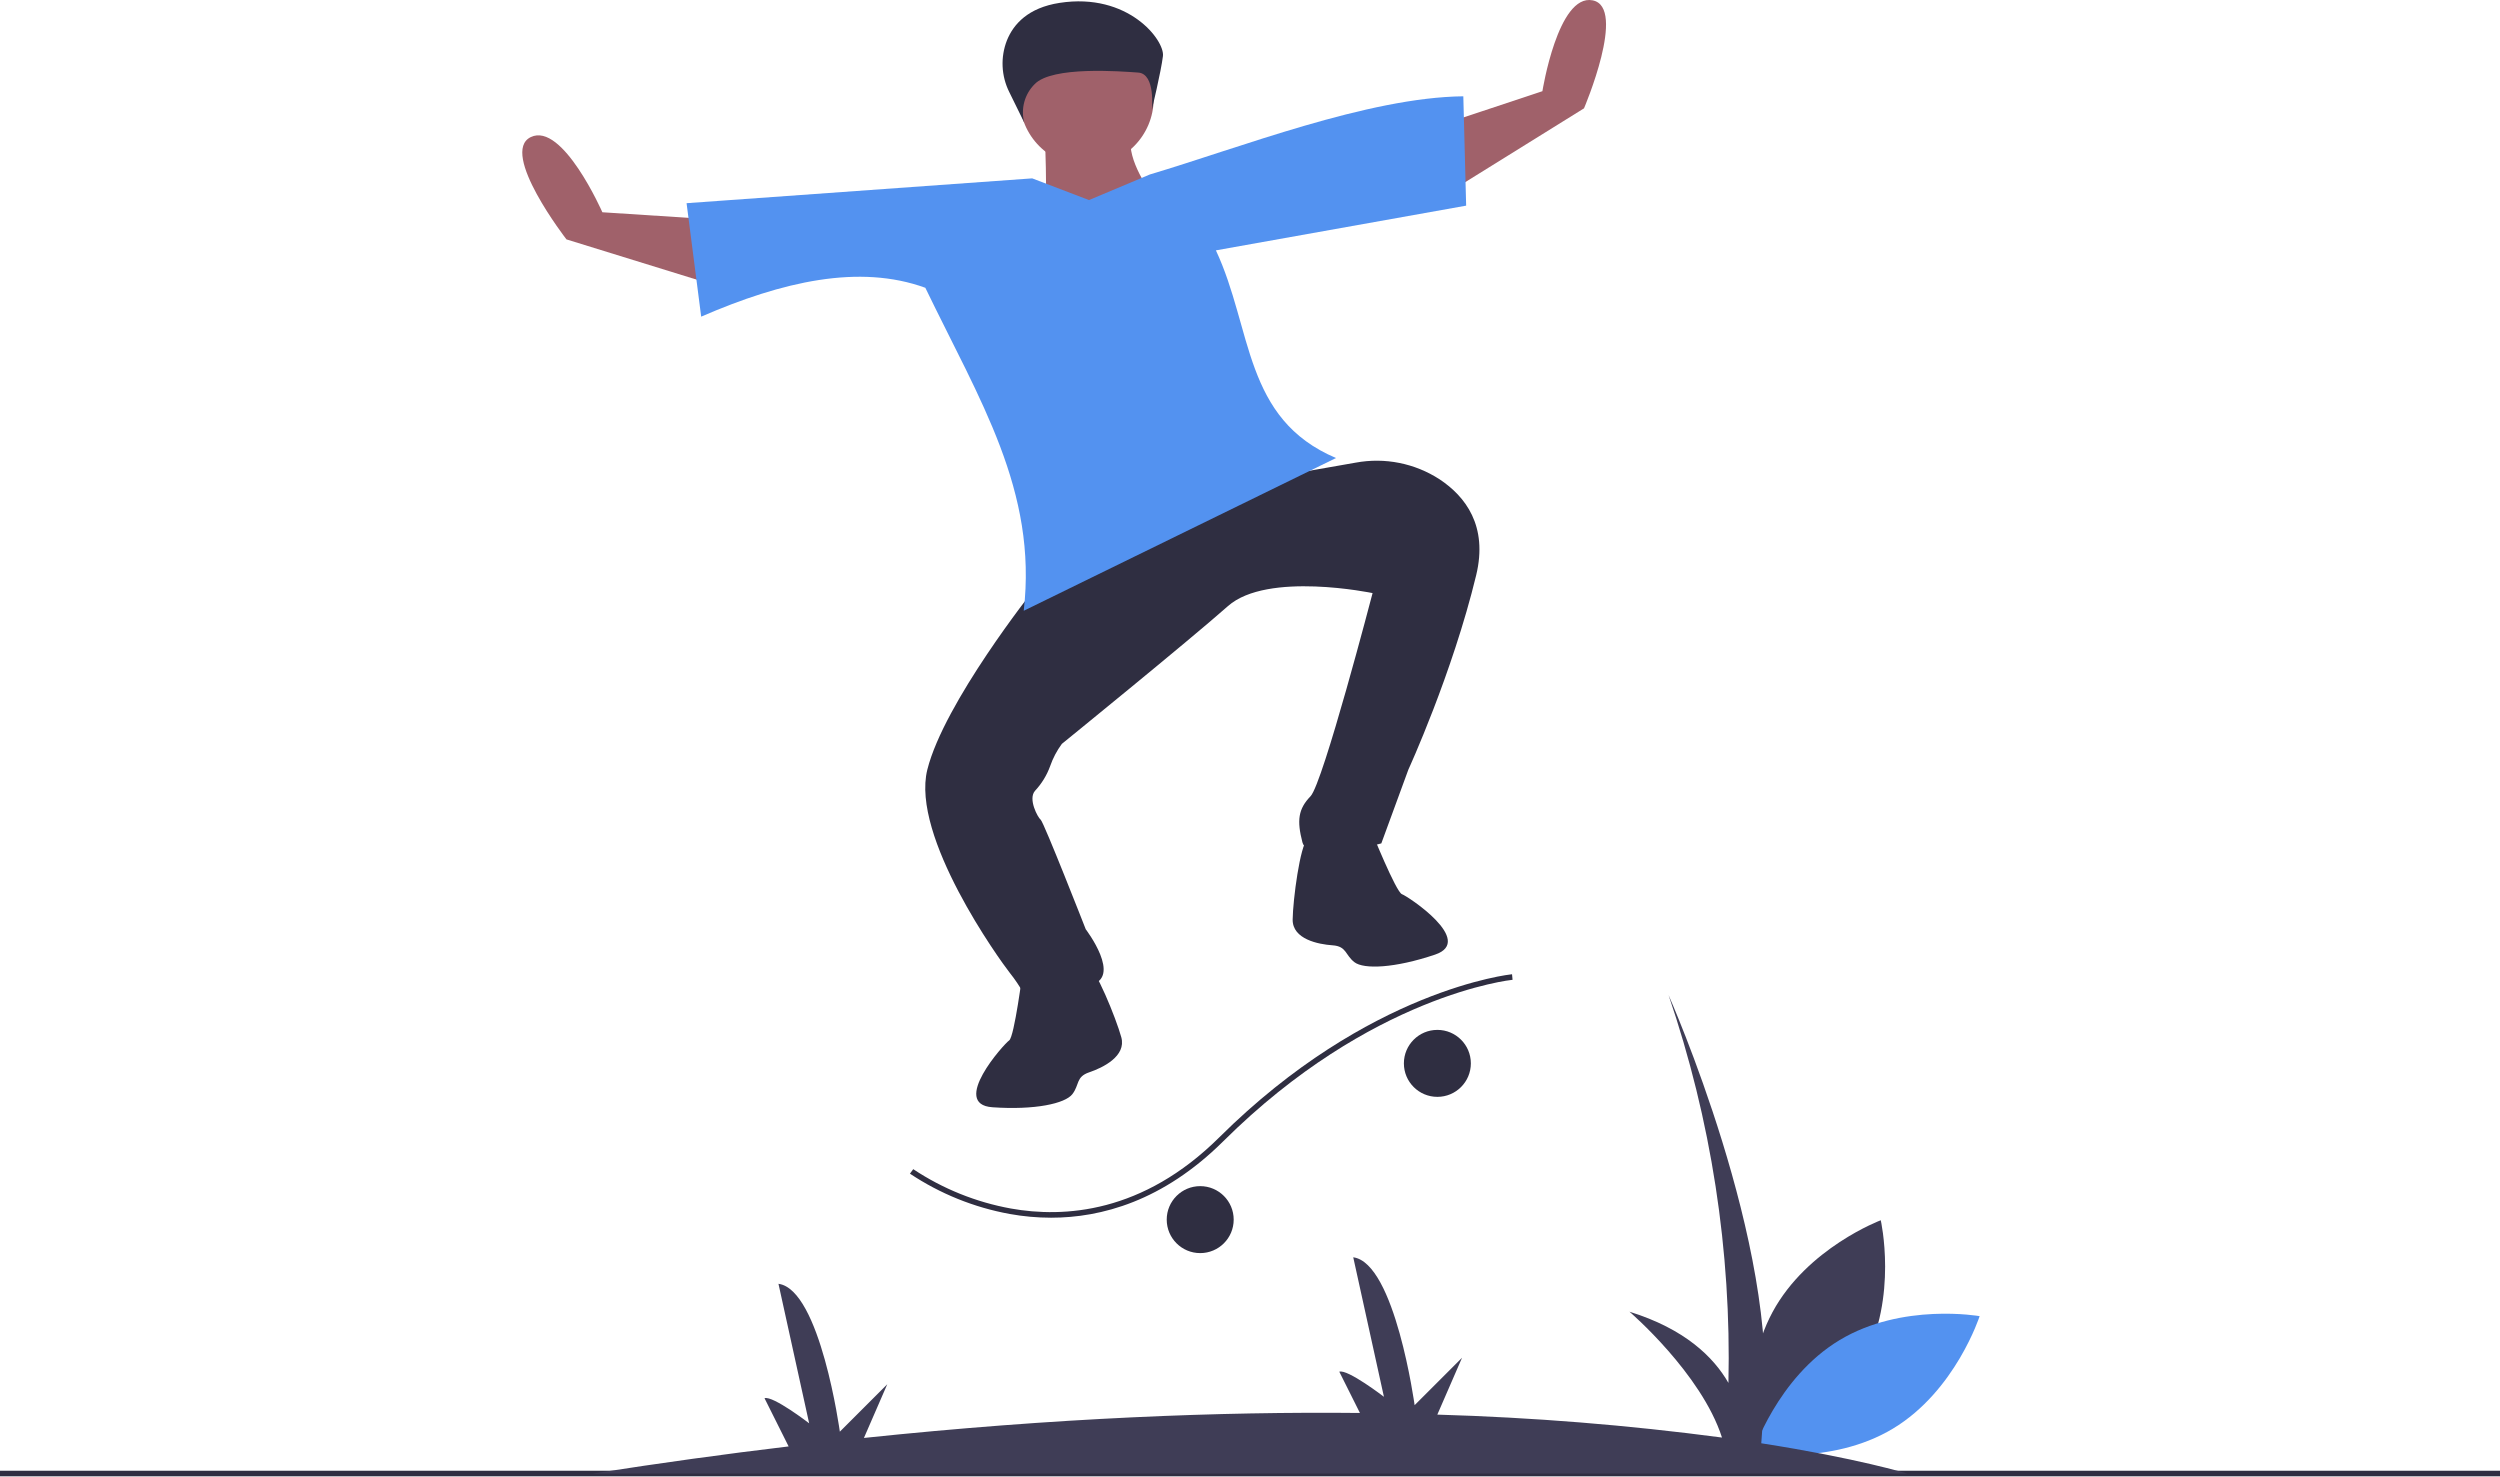
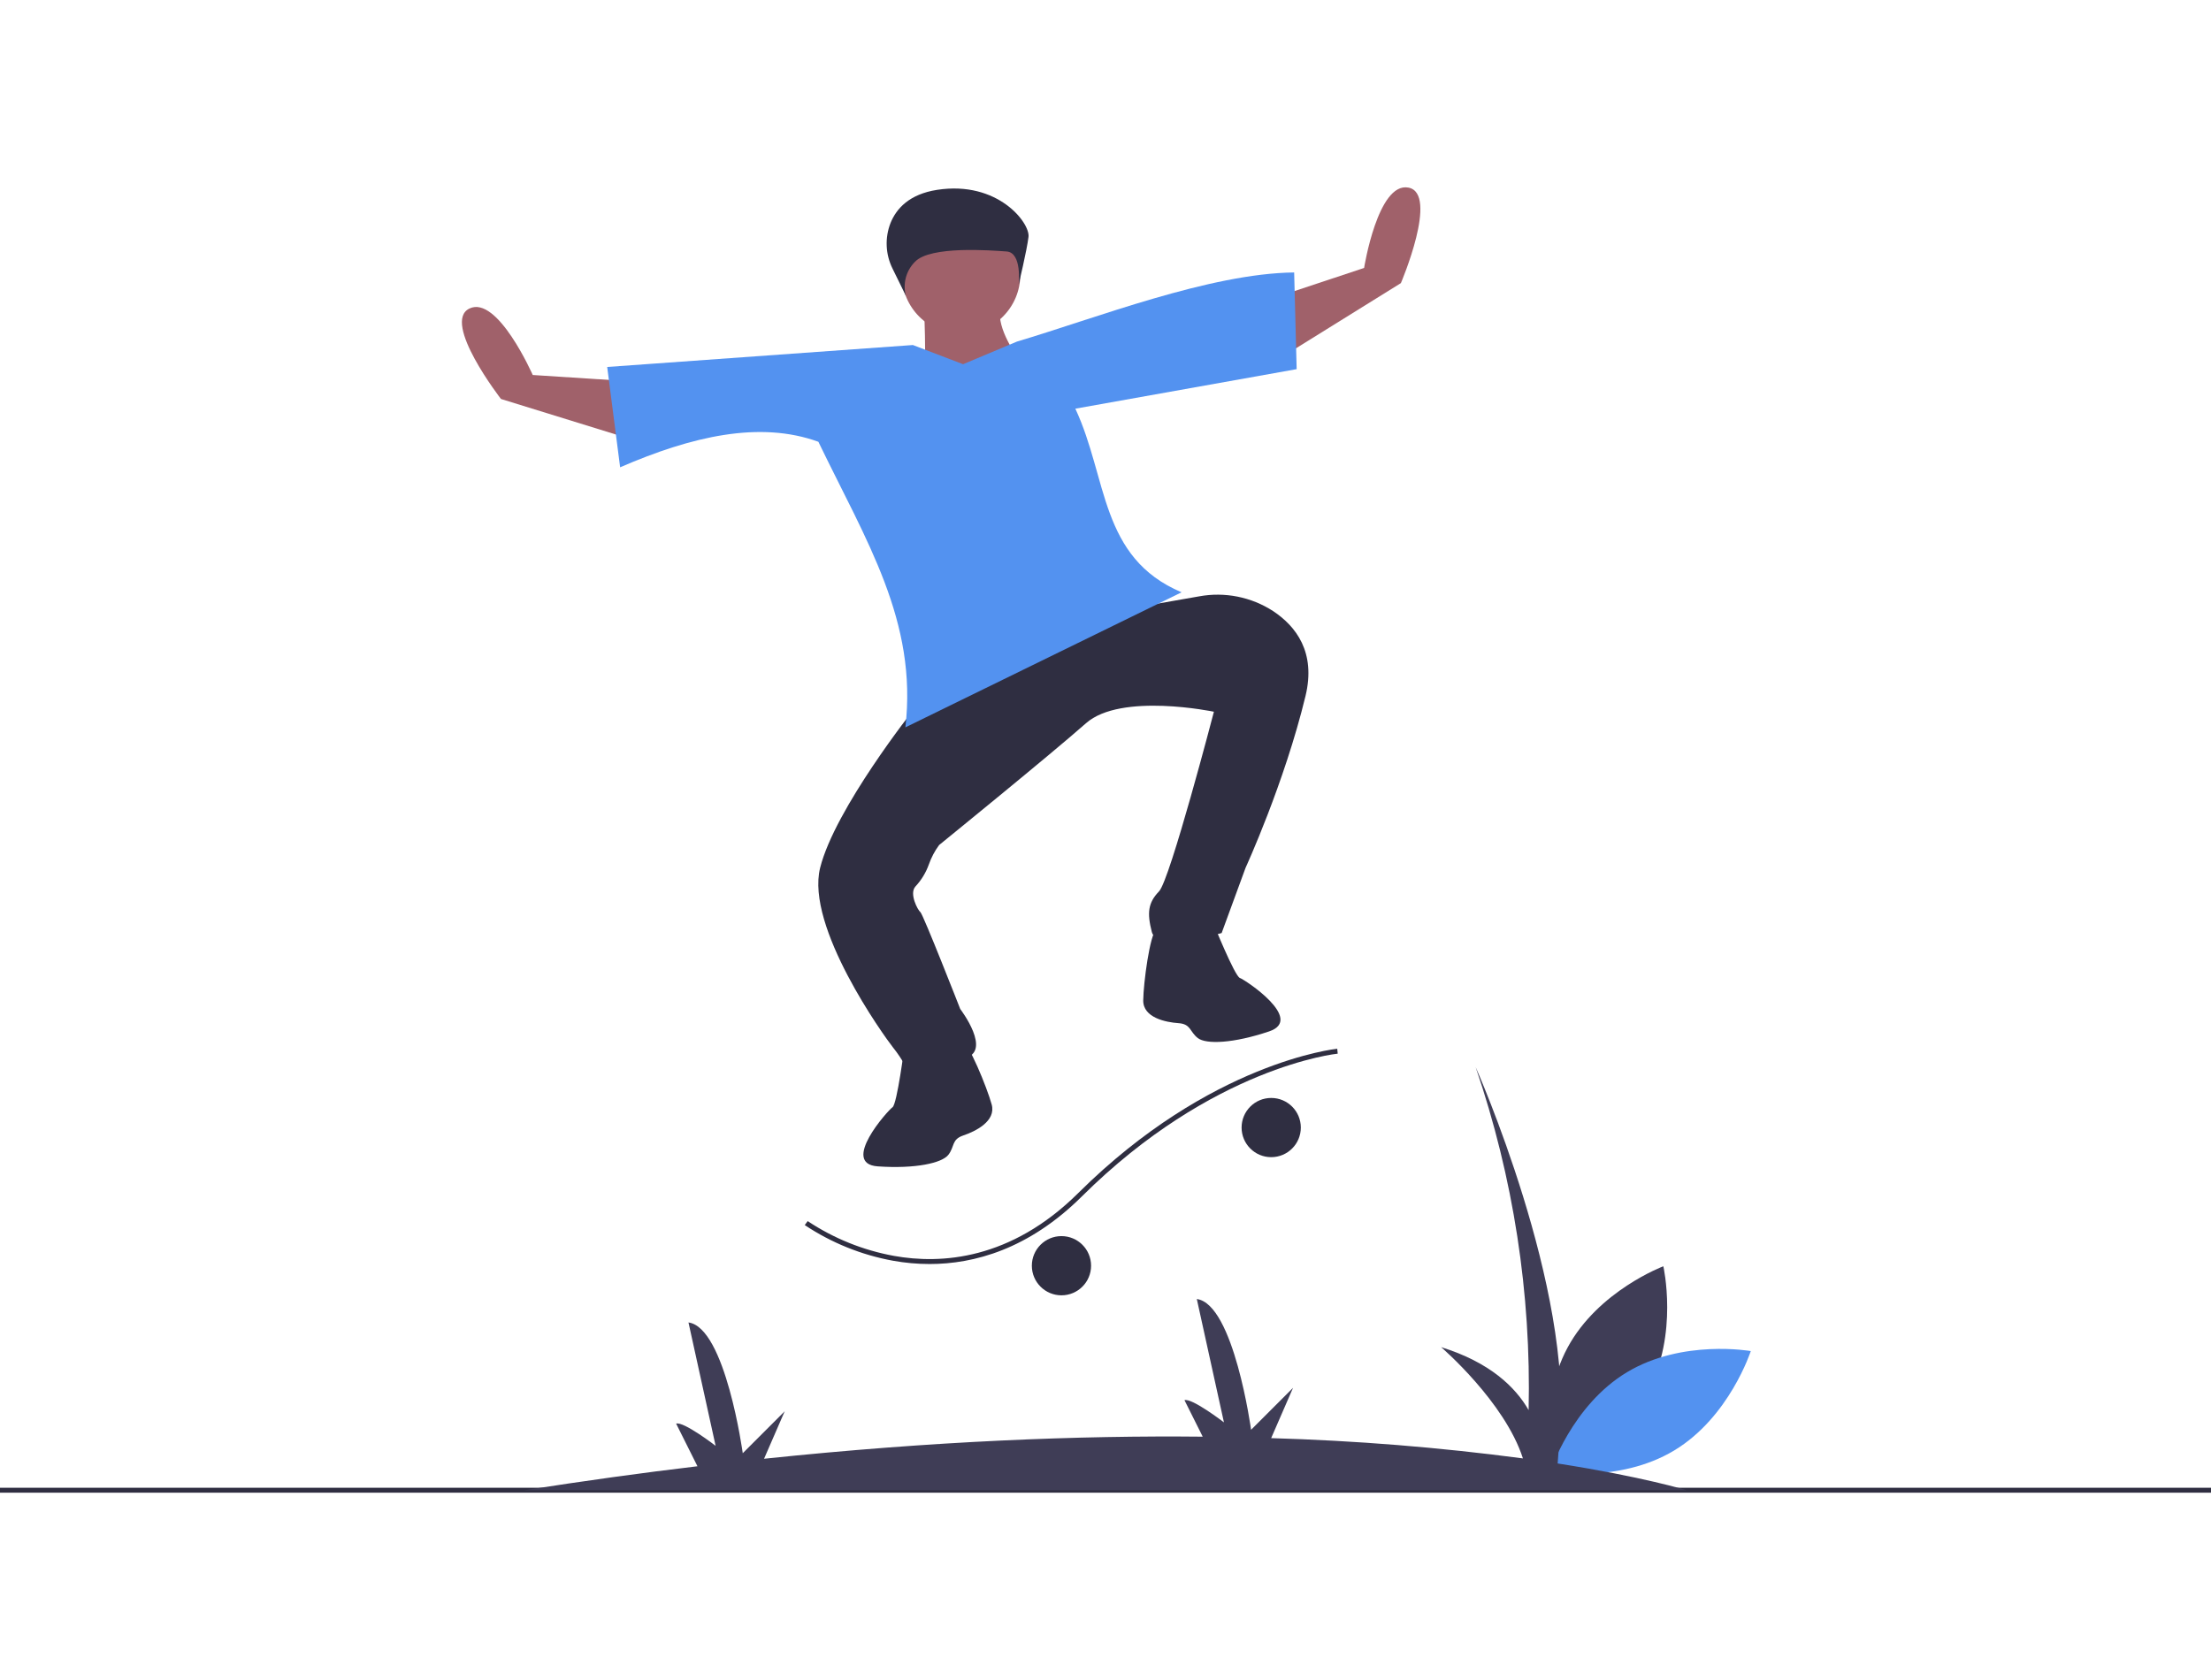
- <svg xmlns="http://www.w3.org/2000/svg" data-name="Layer 1" width="896" height="529.113" viewBox="0 0 896 529.113">
+ <svg xmlns="http://www.w3.org/2000/svg" data-name="Layer 1" width="500" height="380" viewBox="0 0 896 529.113">
  <path d="M832.067,623.228s-26.378,9.894-38.806,32.943S787.06,706.696,787.06,706.696s26.378-9.894,38.806-32.943S832.067,623.228,832.067,623.228Z" transform="translate(-158 -185.8871)" fill="#3f3d56" />
  <path d="M867.5,657.596s-8.642,26.814-31.08,40.314-50.177,8.573-50.177,8.573,8.642-26.814,31.08-40.314S867.5,657.596,867.5,657.596Z" transform="translate(-158 -185.8871)" fill="#5392f0" />
  <rect y="527.113" width="896" height="2" fill="#2f2e41" />
  <path d="M519.872,620.975a95.444,95.444,0,0,1-35.748-14.446L485.306,604.915a93.363,93.363,0,0,0,34.999,14.105c18.932,3.401,47.261,1.731,74.707-25.527,53.414-53.048,104.393-58.391,104.902-58.438l.187,1.992c-.501.047-50.768,5.317-103.678,57.866-21.613,21.464-43.792,27.402-61.718,27.402A83.5,83.5,0,0,1,519.872,620.975Z" transform="translate(-158 -185.8871)" fill="#2f2e41" />
  <circle cx="515.153" cy="381.113" r="12" fill="#2f2e41" />
  <circle cx="430.153" cy="437.113" r="12" fill="#2f2e41" />
  <path d="M841.5,714s-17.462-5.413-52.261-10.842L790,692.5c6-60-34-150-34-150a401.561,401.561,0,0,1,21.469,139.025C772.132,672.212,761.821,662.166,742,656c0,0,25.778,22.106,33.159,45.102a997.84,997.84,0,0,0-102.023-8.216L682,672.5l-17,17s-7-51-22-53l11,50s-13-10-16-9l7.397,14.795c-49.819-.517-109.085,1.736-177.766,8.952L476,682l-17,17s-7-51-22-53l11,50s-13-10-16-9l8.643,17.286Q406.976,708.29,370.5,714Z" transform="translate(-158 -185.8871)" fill="#3f3d56" />
  <path d="M565.648,230.378c-10.9,11.748,17.597,40.26,17.597,40.26s-57.707,9.731-53.128,9.141,2.206-49.132,2.206-49.132S576.548,218.63,565.648,230.378Z" transform="translate(-158 -185.8871)" fill="#a0616a" />
  <path d="M605.812,356.109l-50.139,25.614-27.23,15.606s-32.099,40.431-38.087,64.392,25.93,68.247,29.544,72.823a54.361,54.361,0,0,1,4.989,7.424c1.247,1.856,12.029-.541,23.803-3.066S547.13,518.939,547.13,518.939s-15.027-38.395-16.147-39.259c-1.046-.807-4.601-7.446-2.043-10.352a25.95,25.95,0,0,0,5.445-8.898,30.091,30.091,0,0,1,4.187-7.942s45.361-36.836,59.528-49.378,51.83-4.658,51.83-4.658-17.782,68.2-22.23,72.806-4.929,8.701-2.915,16.508,28.282.391,28.282.391L662.766,461.7s15.749-34.292,24.299-69.675c4.275-17.691-3.888-28.235-13.121-34.355a41.391,41.391,0,0,0-30.03-5.978l-46.348,8.131,32.147-13.849Z" transform="translate(-158 -185.8871)" fill="#2f2e41" />
  <path d="M420.878,290.191,361.024,271.685s-24.179-31.167-12.788-36.667,25.652,26.944,25.652,26.944l41.686,2.698Z" transform="translate(-158 -185.8871)" fill="#a0616a" />
  <path d="M672.494,257.787l53.212-33.068s15.493-36.276,3.081-38.711-17.988,32.564-17.988,32.564l-39.642,13.171Z" transform="translate(-158 -185.8871)" fill="#a0616a" />
  <path d="M682.453,220.4l1.014,39.191-89.688,16.025c13.192,28.224,9.841,60.347,43.047,74.426L524.903,404.787c4.987-43.038-15.817-75.456-35.263-115.759-23.685-8.586-51.196-2.291-80.336,10.346l-5.237-40.664,123.878-8.896,20.348,7.779,21.818-9.177C602.179,238.89,648.221,220.776,682.453,220.4Z" transform="translate(-158 -185.8871)" fill="#5392f0" />
  <path d="M626.64,486.517c-2.72,2.367-5.252,21.85-5.35,28.92s9.212,8.896,14.299,9.249,4.478,3.456,7.837,6.049,14.396,2.179,28.89-2.712-9.753-20.926-11.864-21.662-11-22.782-11-22.782S629.36,484.15,626.64,486.517Z" transform="translate(-158 -185.8871)" fill="#2f2e41" />
  <path d="M547.368,531.007c3.231,1.6,10.617,19.806,12.503,26.621s-6.657,10.94-11.488,12.57-3.456,4.478-6.049,7.837-13.374,5.755-28.635,4.696,4.133-22.714,5.988-23.961,4.869-24.825,4.869-24.825S544.137,529.407,547.368,531.007Z" transform="translate(-158 -185.8871)" fill="#2f2e41" />
  <circle cx="389.471" cy="35.429" r="23.996" fill="#a0616a" />
  <path d="M519.734,218.909a22.827,22.827,0,0,1-.834-18.593c2.359-5.815,7.592-11.656,18.873-13.4,24.614-3.806,37.713,13.435,37.025,19.074s-3.993,19.271-3.993,19.271,1.476-12.906-4.859-13.362-30.902-2.378-37.122,4.145a14.233,14.233,0,0,0-3.71,13.83Z" transform="translate(-158 -185.8871)" fill="#2f2e41" />
</svg>
